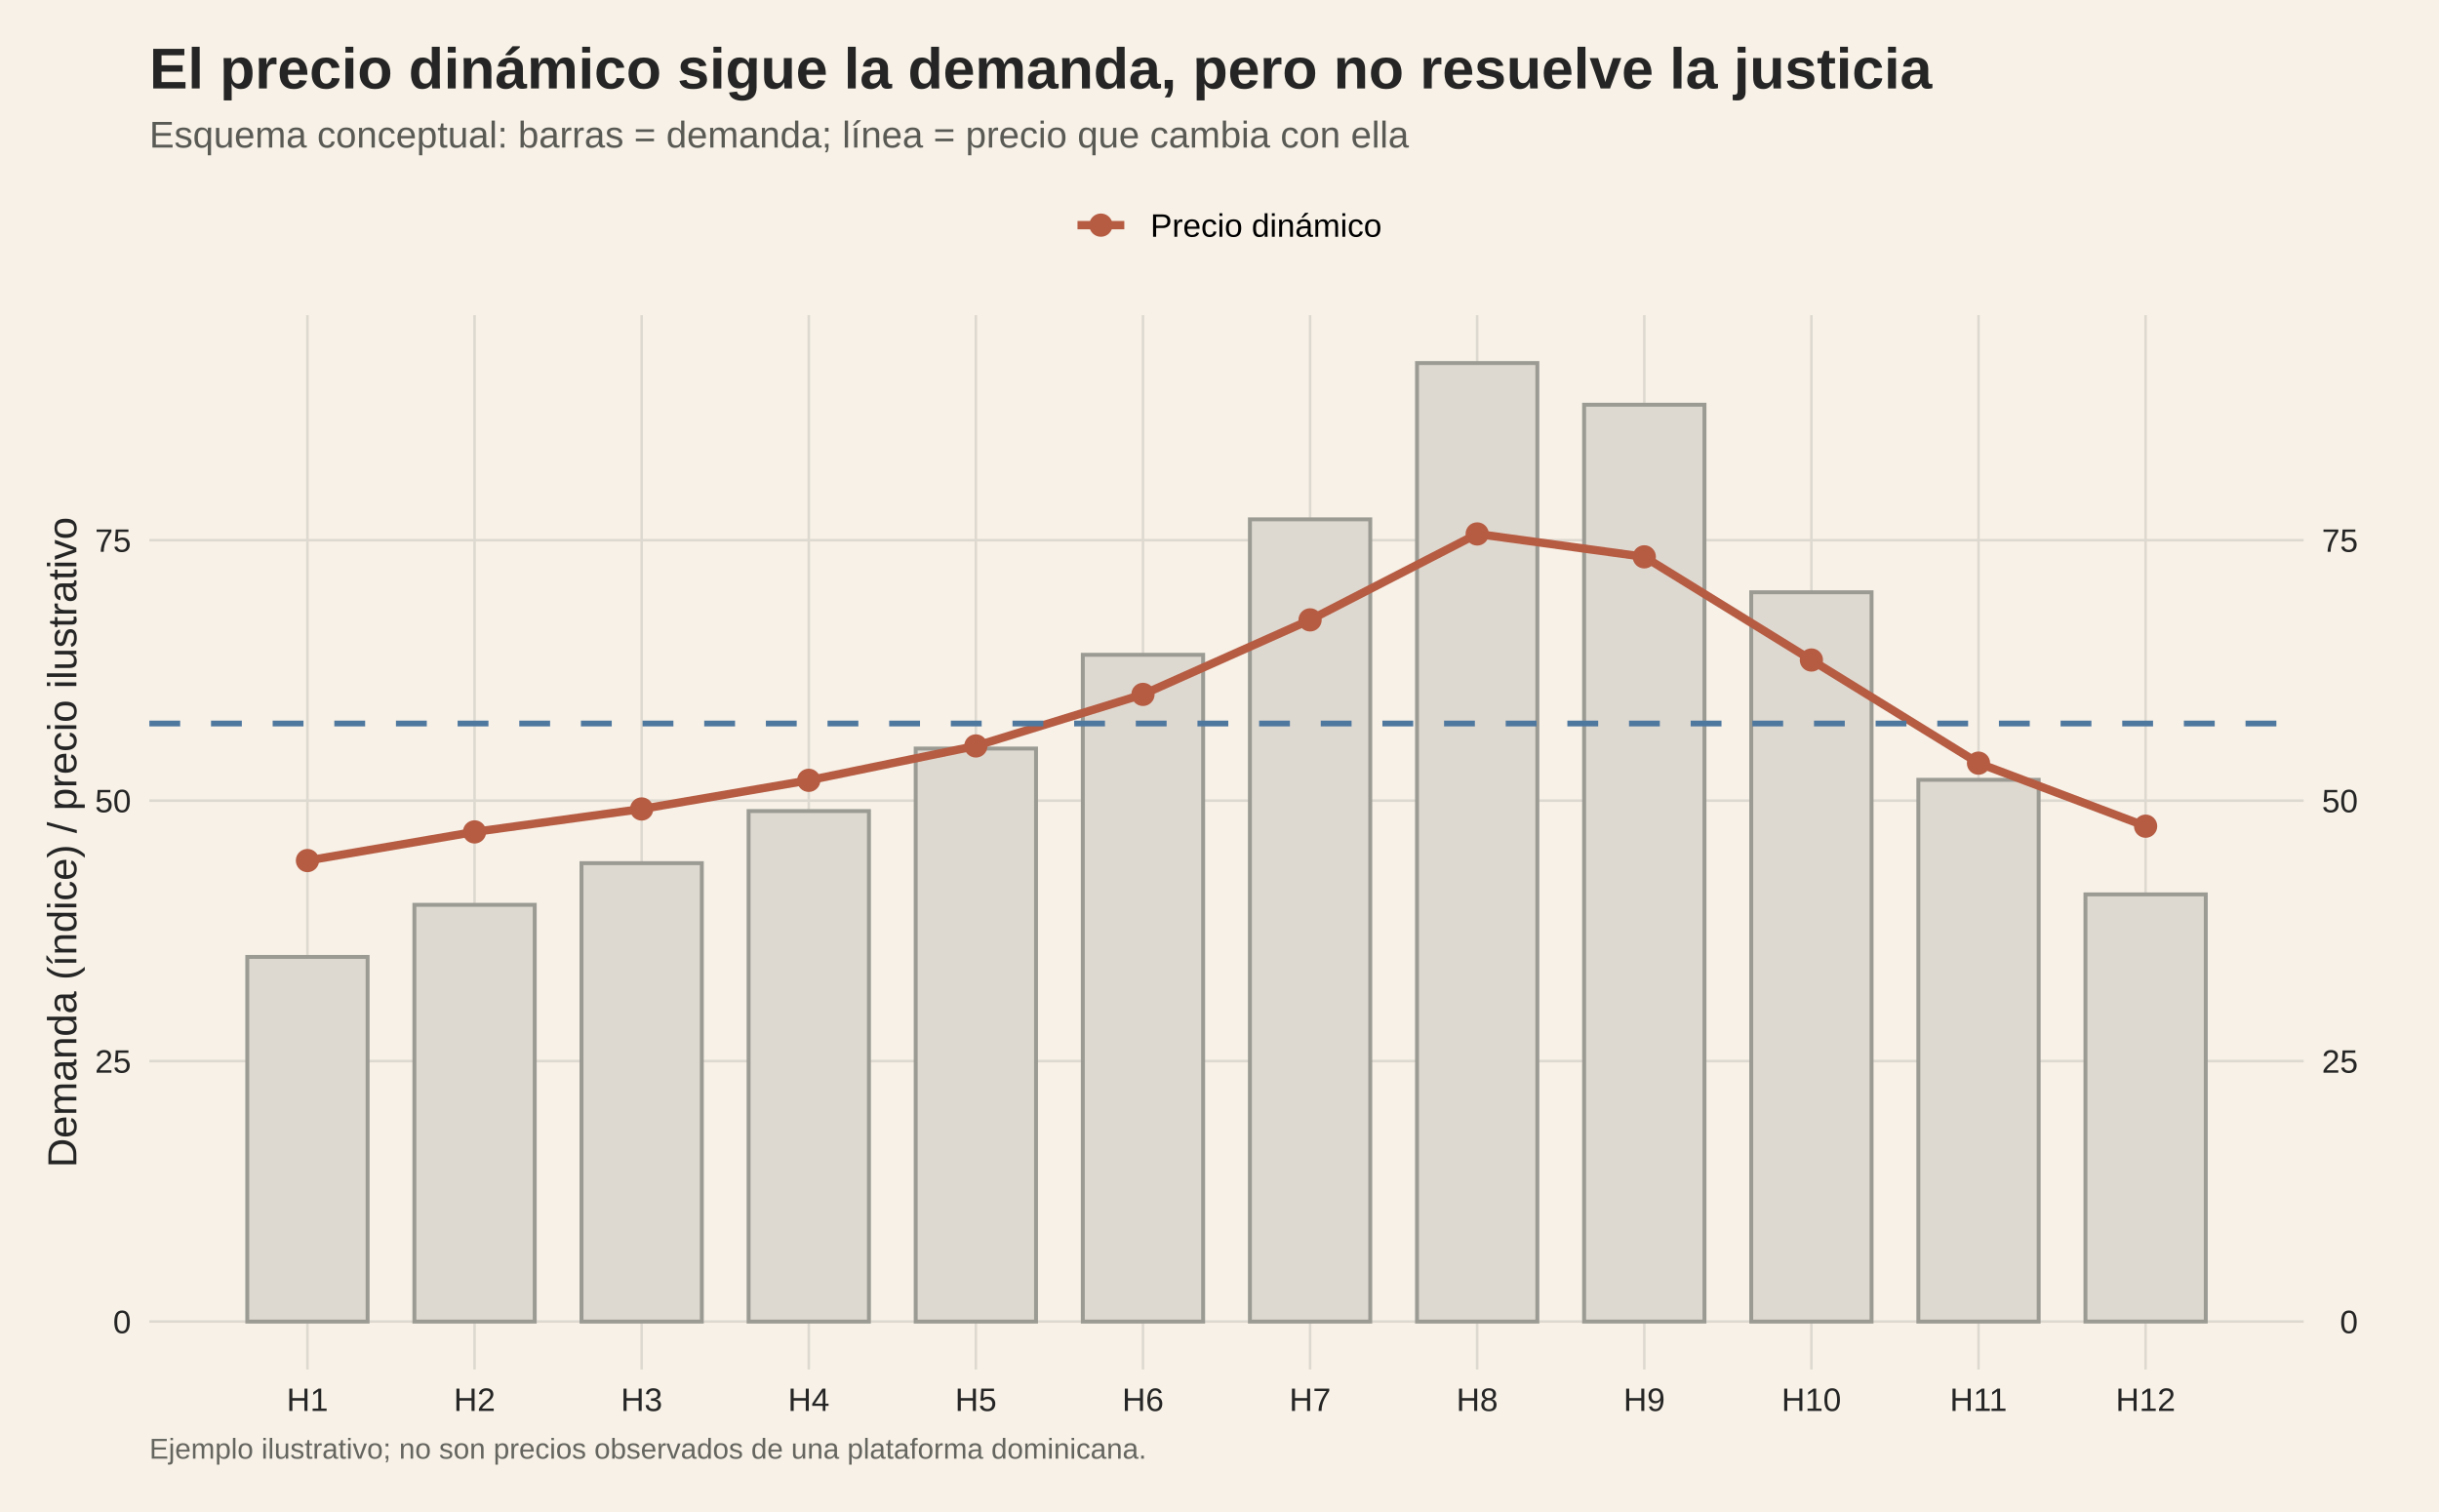
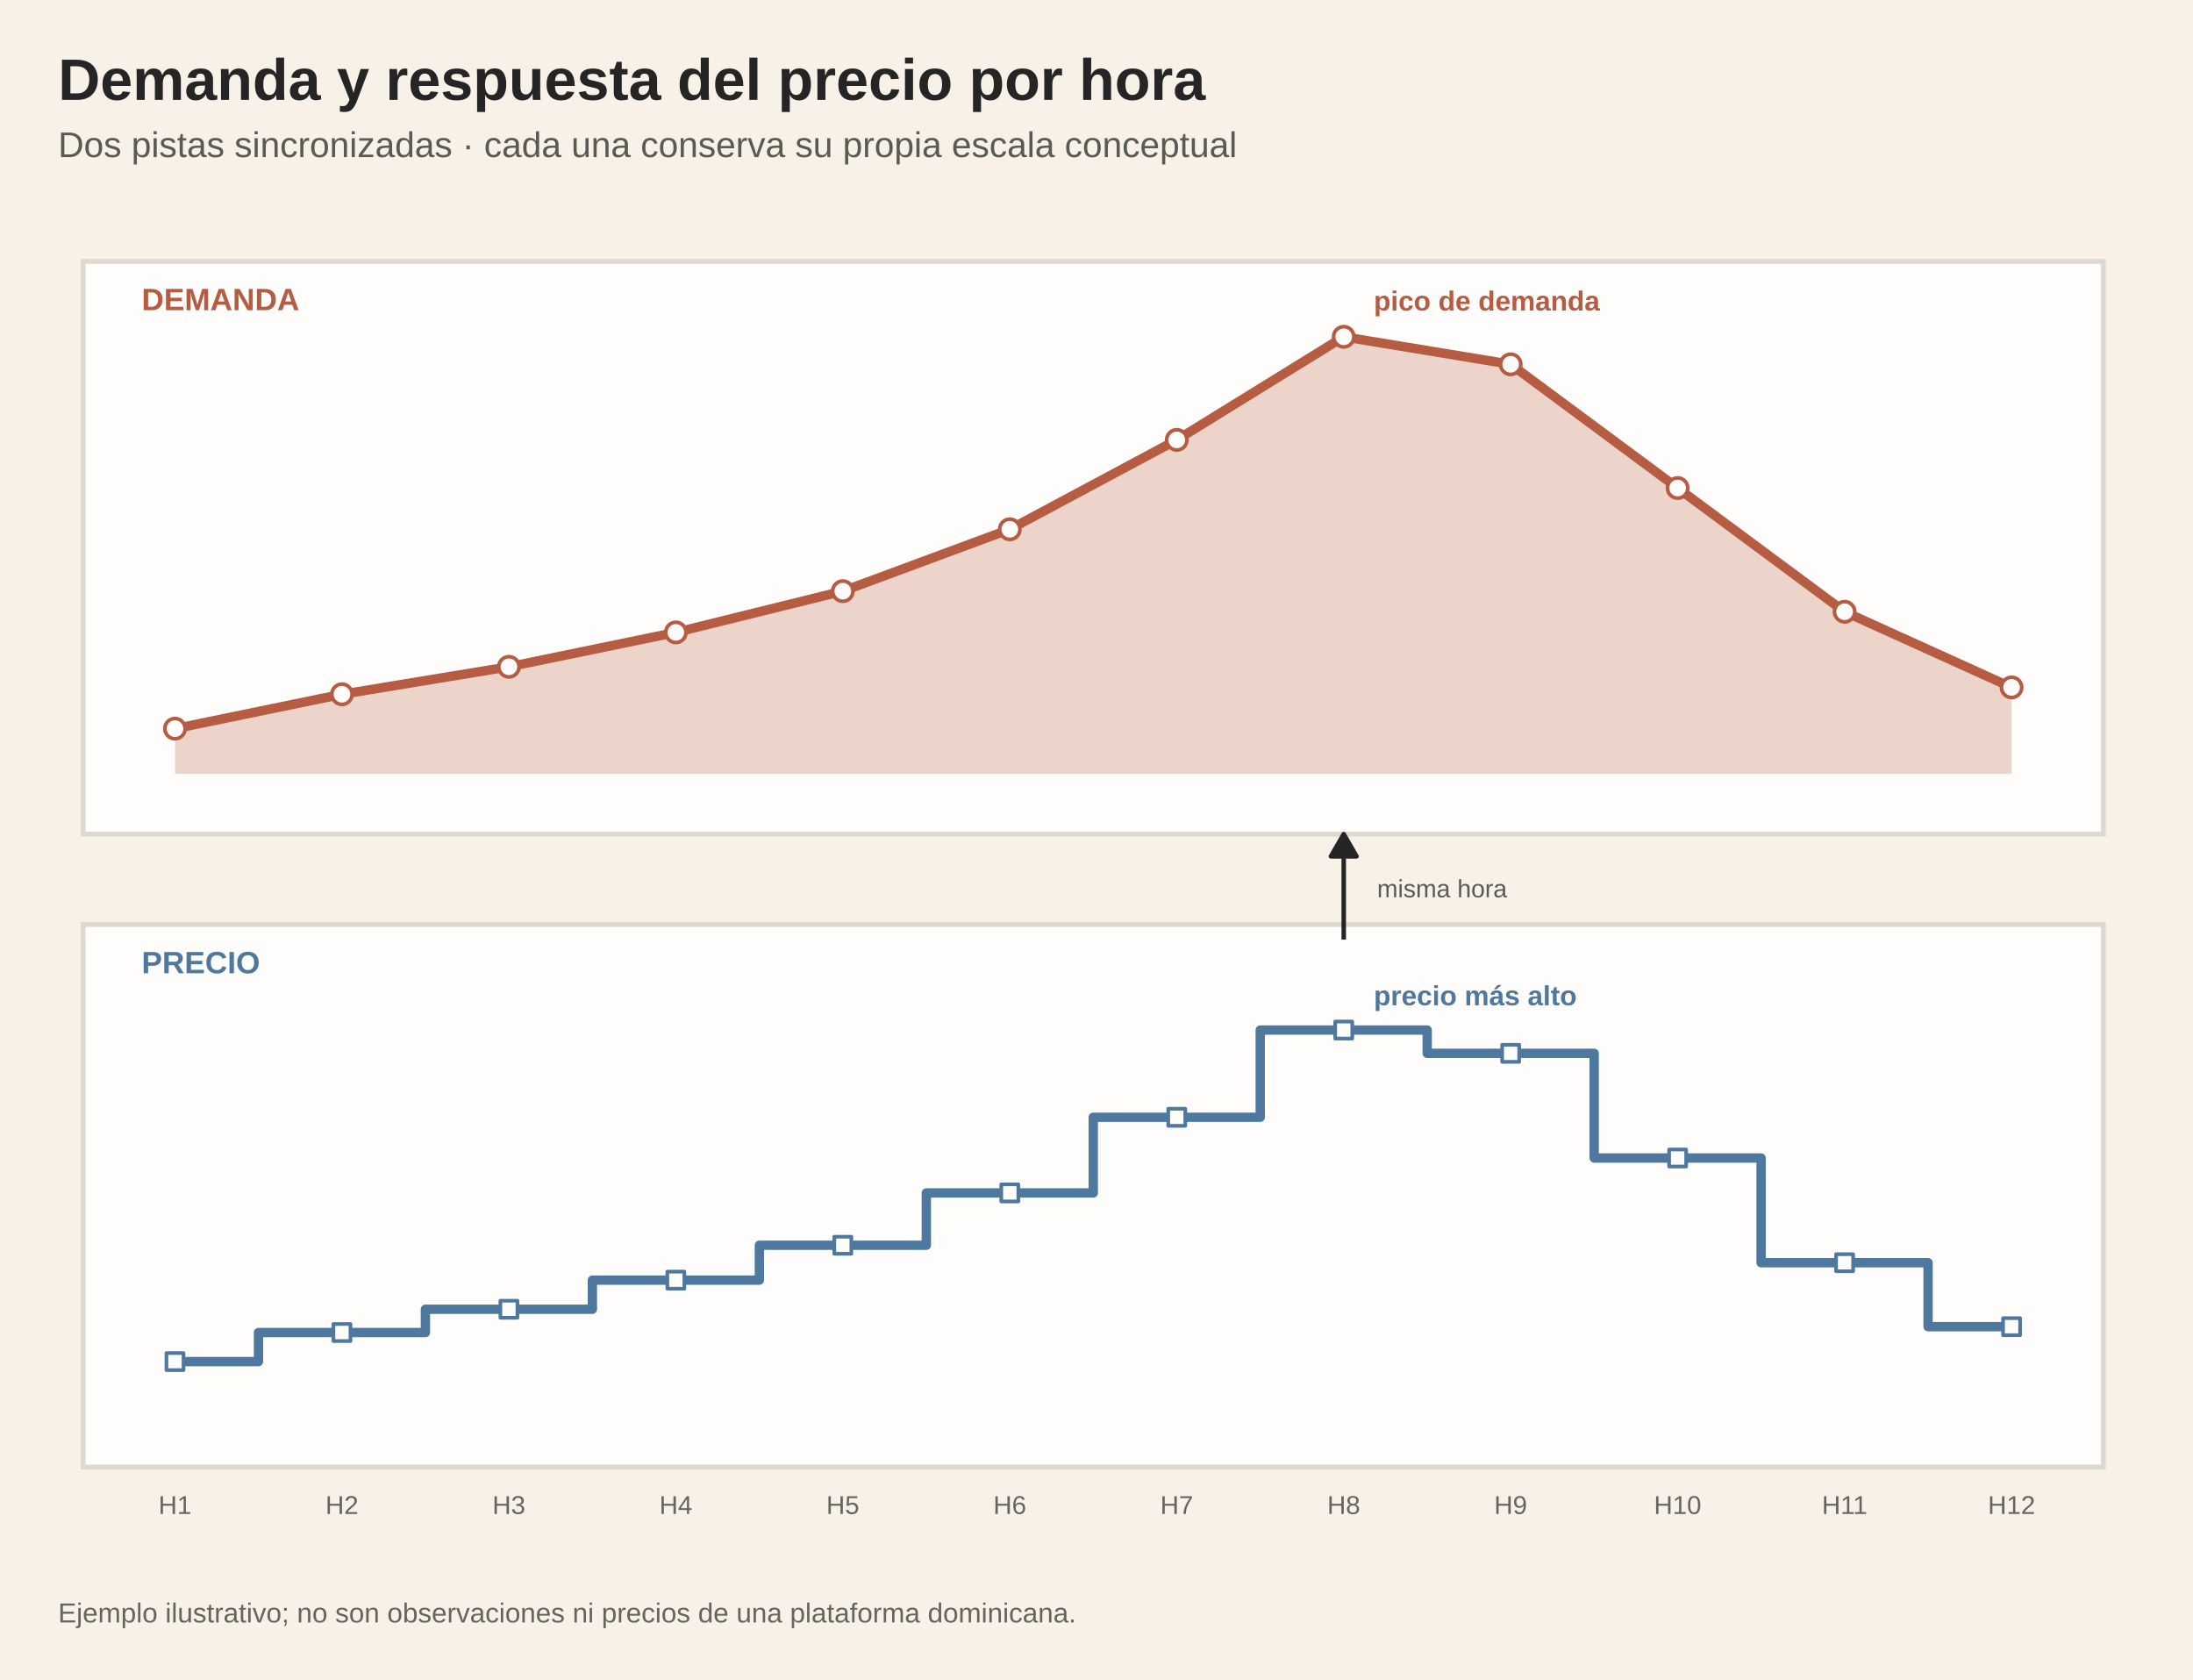
- <svg xmlns="http://www.w3.org/2000/svg" width="720.00pt" height="446.40pt" viewBox="0 0 720.00 446.40">
+ <svg xmlns="http://www.w3.org/2000/svg" width="676.80pt" height="518.40pt" viewBox="0 0 676.80 518.40">
  <g class="svglite">
    <defs>
      <style type="text/css">
    .svglite line, .svglite polyline, .svglite polygon, .svglite path, .svglite rect, .svglite circle {
      fill: none;
      stroke: #000000;
      stroke-linecap: round;
      stroke-linejoin: round;
      stroke-miterlimit: 10.00;
    }
    .svglite text {
      white-space: pre;
    }
    .svglite g.glyphgroup path {
      fill: inherit;
      stroke: none;
    }
  </style>
    </defs>
    <rect width="100%" height="100%" style="stroke: none; fill: #F7F1E7;" />
    <defs>
-       <clipPath id="cpMC4wMHw3MjAuMDB8MC4wMHw0NDYuNDA=">
-         <rect x="0.00" y="0.00" width="720.00" height="446.40" />
+       <clipPath id="cpMC4wMHw2NzYuODB8MC4wMHw1MTguNDA=">
+         <rect x="0.00" y="0.00" width="676.80" height="518.40" />
      </clipPath>
    </defs>
-     <g clip-path="url(#cpMC4wMHw3MjAuMDB8MC4wMHw0NDYuNDA=)">
-       <rect x="0" y="0.00" width="720.00" height="446.40" style="stroke-width: 1.16; stroke: none; fill: #F7F1E7;" />
+     <g clip-path="url(#cpMC4wMHw2NzYuODB8MC4wMHw1MTguNDA=)">
+       <rect x="0.00" y="0.00" width="676.80" height="518.40" style="stroke-width: 0.00; stroke: none; fill: #F7F1E7;" />
    </g>
    <defs>
-       <clipPath id="cpNDQuMDl8NjgwLjA1fDkzLjA0fDQwNC4zMw==">
-         <rect x="44.09" y="93.04" width="635.96" height="311.28" />
+       <clipPath id="cpMTcuOTN8NjU2Ljg3fDY2LjczfDQ4MC42Mw==">
+         <rect x="17.93" y="66.73" width="638.94" height="413.90" />
      </clipPath>
    </defs>
-     <g clip-path="url(#cpNDQuMDl8NjgwLjA1fDkzLjA0fDQwNC4zMw==)">
-       <rect x="44.09" y="93.04" width="635.96" height="311.28" style="stroke-width: 1.16; stroke: none; fill: #F7F1E7;" />
-       <polyline points="44.09,390.18 680.05,390.18 " style="stroke-width: 0.75; stroke: #DED9D0; stroke-linecap: butt;" />
-       <polyline points="44.09,313.28 680.05,313.28 " style="stroke-width: 0.75; stroke: #DED9D0; stroke-linecap: butt;" />
-       <polyline points="44.09,236.38 680.05,236.38 " style="stroke-width: 0.75; stroke: #DED9D0; stroke-linecap: butt;" />
-       <polyline points="44.09,159.48 680.05,159.48 " style="stroke-width: 0.75; stroke: #DED9D0; stroke-linecap: butt;" />
-       <polyline points="90.76,404.33 90.76,93.04 " style="stroke-width: 0.75; stroke: #DED9D0; stroke-linecap: butt;" />
-       <polyline points="140.09,404.33 140.09,93.04 " style="stroke-width: 0.75; stroke: #DED9D0; stroke-linecap: butt;" />
-       <polyline points="189.42,404.33 189.42,93.04 " style="stroke-width: 0.75; stroke: #DED9D0; stroke-linecap: butt;" />
-       <polyline points="238.75,404.33 238.75,93.04 " style="stroke-width: 0.75; stroke: #DED9D0; stroke-linecap: butt;" />
-       <polyline points="288.08,404.33 288.08,93.04 " style="stroke-width: 0.75; stroke: #DED9D0; stroke-linecap: butt;" />
-       <polyline points="337.41,404.33 337.41,93.04 " style="stroke-width: 0.75; stroke: #DED9D0; stroke-linecap: butt;" />
-       <polyline points="386.74,404.33 386.74,93.04 " style="stroke-width: 0.75; stroke: #DED9D0; stroke-linecap: butt;" />
-       <polyline points="436.07,404.33 436.07,93.04 " style="stroke-width: 0.75; stroke: #DED9D0; stroke-linecap: butt;" />
-       <polyline points="485.40,404.33 485.40,93.04 " style="stroke-width: 0.75; stroke: #DED9D0; stroke-linecap: butt;" />
-       <polyline points="534.73,404.33 534.73,93.04 " style="stroke-width: 0.75; stroke: #DED9D0; stroke-linecap: butt;" />
-       <polyline points="584.06,404.33 584.06,93.04 " style="stroke-width: 0.75; stroke: #DED9D0; stroke-linecap: butt;" />
-       <polyline points="633.39,404.33 633.39,93.04 " style="stroke-width: 0.75; stroke: #DED9D0; stroke-linecap: butt;" />
-       <rect x="73.00" y="282.52" width="35.52" height="107.66" style="stroke-width: 1.16; stroke: #9B9B94; stroke-linecap: butt; stroke-linejoin: miter; fill: #DED9D0;" />
-       <rect x="122.33" y="267.14" width="35.52" height="123.04" style="stroke-width: 1.16; stroke: #9B9B94; stroke-linecap: butt; stroke-linejoin: miter; fill: #DED9D0;" />
-       <rect x="171.66" y="254.84" width="35.52" height="135.34" style="stroke-width: 1.16; stroke: #9B9B94; stroke-linecap: butt; stroke-linejoin: miter; fill: #DED9D0;" />
-       <rect x="220.99" y="239.46" width="35.52" height="150.72" style="stroke-width: 1.16; stroke: #9B9B94; stroke-linecap: butt; stroke-linejoin: miter; fill: #DED9D0;" />
-       <rect x="270.32" y="221.00" width="35.52" height="169.18" style="stroke-width: 1.16; stroke: #9B9B94; stroke-linecap: butt; stroke-linejoin: miter; fill: #DED9D0;" />
-       <rect x="319.65" y="193.32" width="35.52" height="196.86" style="stroke-width: 1.16; stroke: #9B9B94; stroke-linecap: butt; stroke-linejoin: miter; fill: #DED9D0;" />
-       <rect x="368.98" y="153.33" width="35.52" height="236.85" style="stroke-width: 1.16; stroke: #9B9B94; stroke-linecap: butt; stroke-linejoin: miter; fill: #DED9D0;" />
-       <rect x="418.31" y="107.19" width="35.52" height="282.99" style="stroke-width: 1.16; stroke: #9B9B94; stroke-linecap: butt; stroke-linejoin: miter; fill: #DED9D0;" />
-       <rect x="467.64" y="119.49" width="35.52" height="270.68" style="stroke-width: 1.16; stroke: #9B9B94; stroke-linecap: butt; stroke-linejoin: miter; fill: #DED9D0;" />
-       <rect x="516.97" y="174.86" width="35.52" height="215.32" style="stroke-width: 1.16; stroke: #9B9B94; stroke-linecap: butt; stroke-linejoin: miter; fill: #DED9D0;" />
-       <rect x="566.30" y="230.23" width="35.52" height="159.95" style="stroke-width: 1.16; stroke: #9B9B94; stroke-linecap: butt; stroke-linejoin: miter; fill: #DED9D0;" />
-       <rect x="615.63" y="264.06" width="35.52" height="126.11" style="stroke-width: 1.16; stroke: #9B9B94; stroke-linecap: butt; stroke-linejoin: miter; fill: #DED9D0;" />
-       <polyline points="90.76,254.07 140.09,245.61 189.42,238.84 238.75,230.38 288.08,220.23 337.41,205.01 386.74,183.01 436.07,157.64 485.40,164.40 534.73,194.86 584.06,225.31 633.39,243.92 " style="stroke-width: 2.45; stroke: #B65C43; stroke-linecap: butt;" />
-       <circle cx="90.76" cy="254.07" r="3.05" style="stroke-width: 0.77; stroke: #B65C43; fill: #B65C43;" />
-       <circle cx="140.09" cy="245.61" r="3.05" style="stroke-width: 0.77; stroke: #B65C43; fill: #B65C43;" />
-       <circle cx="189.42" cy="238.84" r="3.05" style="stroke-width: 0.77; stroke: #B65C43; fill: #B65C43;" />
-       <circle cx="238.75" cy="230.38" r="3.05" style="stroke-width: 0.77; stroke: #B65C43; fill: #B65C43;" />
-       <circle cx="288.08" cy="220.23" r="3.05" style="stroke-width: 0.77; stroke: #B65C43; fill: #B65C43;" />
-       <circle cx="337.41" cy="205.01" r="3.05" style="stroke-width: 0.77; stroke: #B65C43; fill: #B65C43;" />
-       <circle cx="386.74" cy="183.01" r="3.05" style="stroke-width: 0.77; stroke: #B65C43; fill: #B65C43;" />
-       <circle cx="436.07" cy="157.64" r="3.05" style="stroke-width: 0.77; stroke: #B65C43; fill: #B65C43;" />
-       <circle cx="485.40" cy="164.40" r="3.05" style="stroke-width: 0.77; stroke: #B65C43; fill: #B65C43;" />
-       <circle cx="534.73" cy="194.86" r="3.05" style="stroke-width: 0.77; stroke: #B65C43; fill: #B65C43;" />
-       <circle cx="584.06" cy="225.31" r="3.05" style="stroke-width: 0.77; stroke: #B65C43; fill: #B65C43;" />
-       <circle cx="633.39" cy="243.92" r="3.05" style="stroke-width: 0.77; stroke: #B65C43; fill: #B65C43;" />
-       <line x1="44.09" y1="213.61" x2="680.05" y2="213.61" style="stroke-width: 1.71; stroke: #4F789F; stroke-dasharray: 9.10,9.10; stroke-linecap: butt;" />
+     <g clip-path="url(#cpMTcuOTN8NjU2Ljg3fDY2LjczfDQ4MC42Mw==)">
+       <rect x="17.93" y="66.73" width="638.94" height="413.90" style="stroke-width: 0.00; stroke: none; fill: #F7F1E7;" />
+       <rect x="25.66" y="80.68" width="623.48" height="176.72" style="stroke-width: 1.49; stroke: #DED9D0; stroke-linecap: butt; stroke-linejoin: miter; fill: #FFFDFC;" />
+       <rect x="25.66" y="285.30" width="623.48" height="167.42" style="stroke-width: 1.49; stroke: #DED9D0; stroke-linecap: butt; stroke-linejoin: miter; fill: #FFFDFC;" />
+       <polygon points="54.00,224.85 105.53,214.24 157.06,205.76 208.58,195.15 260.11,182.42 311.64,163.33 363.17,135.75 414.70,103.93 466.22,112.42 517.75,150.60 569.28,188.78 620.81,212.12 620.81,238.80 569.28,238.80 517.75,238.80 466.22,238.80 414.70,238.80 363.17,238.80 311.64,238.80 260.11,238.80 208.58,238.80 157.06,238.80 105.53,238.80 54.00,238.80 " style="stroke-width: 0.00; stroke: none; stroke-linecap: butt; fill: #E7C5B8; fill-opacity: 0.72;" />
+       <polyline points="54.00,224.85 105.53,214.24 157.06,205.76 208.58,195.15 260.11,182.42 311.64,163.33 363.17,135.75 414.70,103.93 466.22,112.42 517.75,150.60 569.28,188.78 620.81,212.12 " style="stroke-width: 1.16; stroke: none; stroke-linecap: butt;" />
+       <polyline points="620.81,238.80 569.28,238.80 517.75,238.80 466.22,238.80 414.70,238.80 363.17,238.80 311.64,238.80 260.11,238.80 208.58,238.80 157.06,238.80 105.53,238.80 54.00,238.80 " style="stroke-width: 1.16; stroke: none; stroke-linecap: butt;" />
+       <polyline points="54.00,224.85 105.53,214.24 157.06,205.76 208.58,195.15 260.11,182.42 311.64,163.33 363.17,135.75 414.70,103.93 466.22,112.42 517.75,150.60 569.28,188.78 620.81,212.12 " style="stroke-width: 2.88; stroke: #B65C43; stroke-linecap: butt;" />
+       <circle cx="54.00" cy="224.85" r="3.13" style="stroke-width: 1.13; stroke: #B65C43; fill: #FFFDFC;" />
+       <circle cx="105.53" cy="214.24" r="3.13" style="stroke-width: 1.13; stroke: #B65C43; fill: #FFFDFC;" />
+       <circle cx="157.06" cy="205.76" r="3.13" style="stroke-width: 1.13; stroke: #B65C43; fill: #FFFDFC;" />
+       <circle cx="208.58" cy="195.15" r="3.13" style="stroke-width: 1.13; stroke: #B65C43; fill: #FFFDFC;" />
+       <circle cx="260.11" cy="182.42" r="3.13" style="stroke-width: 1.13; stroke: #B65C43; fill: #FFFDFC;" />
+       <circle cx="311.64" cy="163.33" r="3.13" style="stroke-width: 1.13; stroke: #B65C43; fill: #FFFDFC;" />
+       <circle cx="363.17" cy="135.75" r="3.13" style="stroke-width: 1.13; stroke: #B65C43; fill: #FFFDFC;" />
+       <circle cx="414.70" cy="103.93" r="3.13" style="stroke-width: 1.13; stroke: #B65C43; fill: #FFFDFC;" />
+       <circle cx="466.22" cy="112.42" r="3.13" style="stroke-width: 1.13; stroke: #B65C43; fill: #FFFDFC;" />
+       <circle cx="517.75" cy="150.60" r="3.13" style="stroke-width: 1.13; stroke: #B65C43; fill: #FFFDFC;" />
+       <circle cx="569.28" cy="188.78" r="3.13" style="stroke-width: 1.13; stroke: #B65C43; fill: #FFFDFC;" />
+       <circle cx="620.81" cy="212.12" r="3.13" style="stroke-width: 1.13; stroke: #B65C43; fill: #FFFDFC;" />
+       <polyline points="54.00,420.17 79.77,420.17 79.77,411.20 131.29,411.20 131.29,404.02 182.82,404.02 182.82,395.04 234.35,395.04 234.35,384.27 285.88,384.27 285.88,368.12 337.40,368.12 337.40,344.78 388.93,344.78 388.93,317.86 440.46,317.86 440.46,325.04 491.99,325.04 491.99,357.35 543.51,357.35 543.51,389.66 595.04,389.66 595.04,409.40 620.81,409.40 " style="stroke-width: 2.88; stroke: #4F789F; stroke-linecap: butt;" />
+       <rect x="51.37" y="417.54" width="5.26" height="5.26" style="stroke-width: 1.13; stroke: #4F789F; fill: #FFFDFC;" />
+       <rect x="102.90" y="408.57" width="5.26" height="5.26" style="stroke-width: 1.13; stroke: #4F789F; fill: #FFFDFC;" />
+       <rect x="154.43" y="401.39" width="5.26" height="5.26" style="stroke-width: 1.13; stroke: #4F789F; fill: #FFFDFC;" />
+       <rect x="205.95" y="392.41" width="5.26" height="5.26" style="stroke-width: 1.13; stroke: #4F789F; fill: #FFFDFC;" />
+       <rect x="257.48" y="381.64" width="5.26" height="5.26" style="stroke-width: 1.13; stroke: #4F789F; fill: #FFFDFC;" />
+       <rect x="309.01" y="365.49" width="5.26" height="5.26" style="stroke-width: 1.13; stroke: #4F789F; fill: #FFFDFC;" />
+       <rect x="360.54" y="342.15" width="5.26" height="5.26" style="stroke-width: 1.13; stroke: #4F789F; fill: #FFFDFC;" />
+       <rect x="412.07" y="315.23" width="5.26" height="5.26" style="stroke-width: 1.13; stroke: #4F789F; fill: #FFFDFC;" />
+       <rect x="463.59" y="322.41" width="5.26" height="5.26" style="stroke-width: 1.13; stroke: #4F789F; fill: #FFFDFC;" />
+       <rect x="515.12" y="354.72" width="5.26" height="5.26" style="stroke-width: 1.13; stroke: #4F789F; fill: #FFFDFC;" />
+       <rect x="566.65" y="387.03" width="5.26" height="5.26" style="stroke-width: 1.13; stroke: #4F789F; fill: #FFFDFC;" />
+       <rect x="618.18" y="406.77" width="5.26" height="5.26" style="stroke-width: 1.13; stroke: #4F789F; fill: #FFFDFC;" />
+       <line x1="414.70" y1="289.96" x2="414.70" y2="257.40" style="stroke-width: 1.39; stroke: #252525; stroke-linecap: butt;" />
+       <polygon points="418.66,264.26 414.70,257.40 410.74,264.26 " style="stroke-width: 1.39; stroke: #252525; stroke-linecap: butt; fill: #252525;" />
+       <text x="43.70" y="95.72" style="font-size: 9.53px; font-weight: bold;fill: #B65C43; font-family: &quot;Arial&quot;;" textLength="48.75px" lengthAdjust="spacingAndGlyphs">DEMANDA</text>
+       <text x="43.70" y="300.34" style="font-size: 9.53px; font-weight: bold;fill: #4F789F; font-family: &quot;Arial&quot;;" textLength="36.55px" lengthAdjust="spacingAndGlyphs">PRECIO</text>
+       <text x="423.97" y="95.83" style="font-size: 8.54px; font-weight: bold;fill: #B65C43; font-family: &quot;Arial&quot;;" textLength="69.77px" lengthAdjust="spacingAndGlyphs">pico de demanda</text>
+       <text x="423.97" y="310.22" style="font-size: 8.54px; font-weight: bold;fill: #4F789F; font-family: &quot;Arial&quot;;" textLength="62.64px" lengthAdjust="spacingAndGlyphs">precio más alto</text>
+       <text x="425.00" y="276.89" style="font-size: 7.68px;fill: #5A5A55; font-family: &quot;Arial&quot;;" textLength="40.08px" lengthAdjust="spacingAndGlyphs">misma hora</text>
+       <text x="54.00" y="467.20" text-anchor="middle" style="font-size: 7.97px;fill: #65655F; font-family: &quot;Arial&quot;;" textLength="10.17px" lengthAdjust="spacingAndGlyphs">H1</text>
+       <text x="105.53" y="467.20" text-anchor="middle" style="font-size: 7.97px;fill: #65655F; font-family: &quot;Arial&quot;;" textLength="10.17px" lengthAdjust="spacingAndGlyphs">H2</text>
+       <text x="157.06" y="467.20" text-anchor="middle" style="font-size: 7.97px;fill: #65655F; font-family: &quot;Arial&quot;;" textLength="10.17px" lengthAdjust="spacingAndGlyphs">H3</text>
+       <text x="208.58" y="467.20" text-anchor="middle" style="font-size: 7.97px;fill: #65655F; font-family: &quot;Arial&quot;;" textLength="10.17px" lengthAdjust="spacingAndGlyphs">H4</text>
+       <text x="260.11" y="467.20" text-anchor="middle" style="font-size: 7.97px;fill: #65655F; font-family: &quot;Arial&quot;;" textLength="10.17px" lengthAdjust="spacingAndGlyphs">H5</text>
+       <text x="311.64" y="467.20" text-anchor="middle" style="font-size: 7.97px;fill: #65655F; font-family: &quot;Arial&quot;;" textLength="10.17px" lengthAdjust="spacingAndGlyphs">H6</text>
+       <text x="363.17" y="467.20" text-anchor="middle" style="font-size: 7.97px;fill: #65655F; font-family: &quot;Arial&quot;;" textLength="10.17px" lengthAdjust="spacingAndGlyphs">H7</text>
+       <text x="414.70" y="467.20" text-anchor="middle" style="font-size: 7.97px;fill: #65655F; font-family: &quot;Arial&quot;;" textLength="10.17px" lengthAdjust="spacingAndGlyphs">H8</text>
+       <text x="466.22" y="467.20" text-anchor="middle" style="font-size: 7.97px;fill: #65655F; font-family: &quot;Arial&quot;;" textLength="10.17px" lengthAdjust="spacingAndGlyphs">H9</text>
+       <text x="517.75" y="467.20" text-anchor="middle" style="font-size: 7.97px;fill: #65655F; font-family: &quot;Arial&quot;;" textLength="14.59px" lengthAdjust="spacingAndGlyphs">H10</text>
+       <text x="569.28" y="467.20" text-anchor="middle" style="font-size: 7.97px;fill: #65655F; font-family: &quot;Arial&quot;;" textLength="14.00px" lengthAdjust="spacingAndGlyphs">H11</text>
+       <text x="620.81" y="467.20" text-anchor="middle" style="font-size: 7.97px;fill: #65655F; font-family: &quot;Arial&quot;;" textLength="14.59px" lengthAdjust="spacingAndGlyphs">H12</text>
    </g>
-     <g clip-path="url(#cpMC4wMHw3MjAuMDB8MC4wMHw0NDYuNDA=)">
-       <text x="38.71" y="393.61" text-anchor="end" style="font-size: 9.60px;fill: #252525; font-family: &quot;Arial&quot;;" textLength="5.33px" lengthAdjust="spacingAndGlyphs">0</text>
-       <text x="38.71" y="316.71" text-anchor="end" style="font-size: 9.60px;fill: #252525; font-family: &quot;Arial&quot;;" textLength="10.66px" lengthAdjust="spacingAndGlyphs">25</text>
-       <text x="38.71" y="239.81" text-anchor="end" style="font-size: 9.60px;fill: #252525; font-family: &quot;Arial&quot;;" textLength="10.66px" lengthAdjust="spacingAndGlyphs">50</text>
-       <text x="38.71" y="162.92" text-anchor="end" style="font-size: 9.60px;fill: #252525; font-family: &quot;Arial&quot;;" textLength="10.66px" lengthAdjust="spacingAndGlyphs">75</text>
-       <text x="696.09" y="393.61" text-anchor="end" style="font-size: 9.60px;fill: #252525; font-family: &quot;Arial&quot;;" textLength="5.33px" lengthAdjust="spacingAndGlyphs">0</text>
-       <text x="696.09" y="316.71" text-anchor="end" style="font-size: 9.60px;fill: #252525; font-family: &quot;Arial&quot;;" textLength="10.66px" lengthAdjust="spacingAndGlyphs">25</text>
-       <text x="696.09" y="239.81" text-anchor="end" style="font-size: 9.60px;fill: #252525; font-family: &quot;Arial&quot;;" textLength="10.66px" lengthAdjust="spacingAndGlyphs">50</text>
-       <text x="696.09" y="162.92" text-anchor="end" style="font-size: 9.60px;fill: #252525; font-family: &quot;Arial&quot;;" textLength="10.66px" lengthAdjust="spacingAndGlyphs">75</text>
-       <text x="90.76" y="416.57" text-anchor="middle" style="font-size: 9.60px;fill: #252525; font-family: &quot;Arial&quot;;" textLength="12.25px" lengthAdjust="spacingAndGlyphs">H1</text>
-       <text x="140.09" y="416.57" text-anchor="middle" style="font-size: 9.60px;fill: #252525; font-family: &quot;Arial&quot;;" textLength="12.25px" lengthAdjust="spacingAndGlyphs">H2</text>
-       <text x="189.42" y="416.57" text-anchor="middle" style="font-size: 9.60px;fill: #252525; font-family: &quot;Arial&quot;;" textLength="12.25px" lengthAdjust="spacingAndGlyphs">H3</text>
-       <text x="238.75" y="416.57" text-anchor="middle" style="font-size: 9.60px;fill: #252525; font-family: &quot;Arial&quot;;" textLength="12.25px" lengthAdjust="spacingAndGlyphs">H4</text>
-       <text x="288.08" y="416.57" text-anchor="middle" style="font-size: 9.60px;fill: #252525; font-family: &quot;Arial&quot;;" textLength="12.25px" lengthAdjust="spacingAndGlyphs">H5</text>
-       <text x="337.41" y="416.57" text-anchor="middle" style="font-size: 9.60px;fill: #252525; font-family: &quot;Arial&quot;;" textLength="12.25px" lengthAdjust="spacingAndGlyphs">H6</text>
-       <text x="386.74" y="416.57" text-anchor="middle" style="font-size: 9.60px;fill: #252525; font-family: &quot;Arial&quot;;" textLength="12.25px" lengthAdjust="spacingAndGlyphs">H7</text>
-       <text x="436.07" y="416.57" text-anchor="middle" style="font-size: 9.60px;fill: #252525; font-family: &quot;Arial&quot;;" textLength="12.25px" lengthAdjust="spacingAndGlyphs">H8</text>
-       <text x="485.40" y="416.57" text-anchor="middle" style="font-size: 9.60px;fill: #252525; font-family: &quot;Arial&quot;;" textLength="12.25px" lengthAdjust="spacingAndGlyphs">H9</text>
-       <text x="534.73" y="416.57" text-anchor="middle" style="font-size: 9.60px;fill: #252525; font-family: &quot;Arial&quot;;" textLength="17.58px" lengthAdjust="spacingAndGlyphs">H10</text>
-       <text x="584.06" y="416.57" text-anchor="middle" style="font-size: 9.60px;fill: #252525; font-family: &quot;Arial&quot;;" textLength="16.86px" lengthAdjust="spacingAndGlyphs">H11</text>
-       <text x="633.39" y="416.57" text-anchor="middle" style="font-size: 9.60px;fill: #252525; font-family: &quot;Arial&quot;;" textLength="17.58px" lengthAdjust="spacingAndGlyphs">H12</text>
-       <text transform="translate(22.54,248.68) rotate(-90)" text-anchor="middle" style="font-size: 12.00px;fill: #252525; font-family: &quot;Arial&quot;;" textLength="192.06px" lengthAdjust="spacingAndGlyphs">Demanda (índice) / precio ilustrativo</text>
-       <line x1="318.08" y1="66.47" x2="331.90" y2="66.47" style="stroke-width: 2.45; stroke: #B65C43; stroke-linecap: butt;" />
-       <circle cx="324.99" cy="66.47" r="3.05" style="stroke-width: 0.77; stroke: #B65C43; fill: #B65C43;" />
-       <text x="339.61" y="69.90" style="font-size: 9.60px; font-family: &quot;Arial&quot;;" textLength="68.19px" lengthAdjust="spacingAndGlyphs">Precio dinámico</text>
-       <text x="44.09" y="43.56" style="font-size: 11.00px;fill: #5A5A55; font-family: &quot;Arial&quot;;" textLength="372.06px" lengthAdjust="spacingAndGlyphs">Esquema conceptual: barras = demanda; línea = precio que cambia con ella</text>
-       <text x="44.09" y="26.12" style="font-size: 17.00px; font-weight: bold;fill: #252525; font-family: &quot;Arial&quot;;" textLength="526.17px" lengthAdjust="spacingAndGlyphs">El precio dinámico sigue la demanda, pero no resuelve la justicia</text>
-       <text x="44.09" y="430.66" style="font-size: 8.50px;fill: #65655F; font-family: &quot;Arial&quot;;" textLength="294.58px" lengthAdjust="spacingAndGlyphs">Ejemplo ilustrativo; no son precios observados de una plataforma dominicana.</text>
+     <g clip-path="url(#cpMC4wMHw2NzYuODB8MC4wMHw1MTguNDA=)">
+       <text x="17.93" y="48.47" style="font-size: 11.00px;fill: #5A5A55; font-family: &quot;Arial&quot;;" textLength="364.06px" lengthAdjust="spacingAndGlyphs">Dos pistas sincronizadas · cada una conserva su propia escala conceptual</text>
+       <text x="17.93" y="30.82" style="font-size: 18.00px; font-weight: bold;fill: #252525; font-family: &quot;Arial&quot;;" textLength="354.20px" lengthAdjust="spacingAndGlyphs">Demanda y respuesta del precio por hora</text>
+       <text x="17.93" y="500.67" style="font-size: 8.50px;fill: #65655F; font-family: &quot;Arial&quot;;" textLength="314.44px" lengthAdjust="spacingAndGlyphs">Ejemplo ilustrativo; no son observaciones ni precios de una plataforma dominicana.</text>
    </g>
  </g>
</svg>
